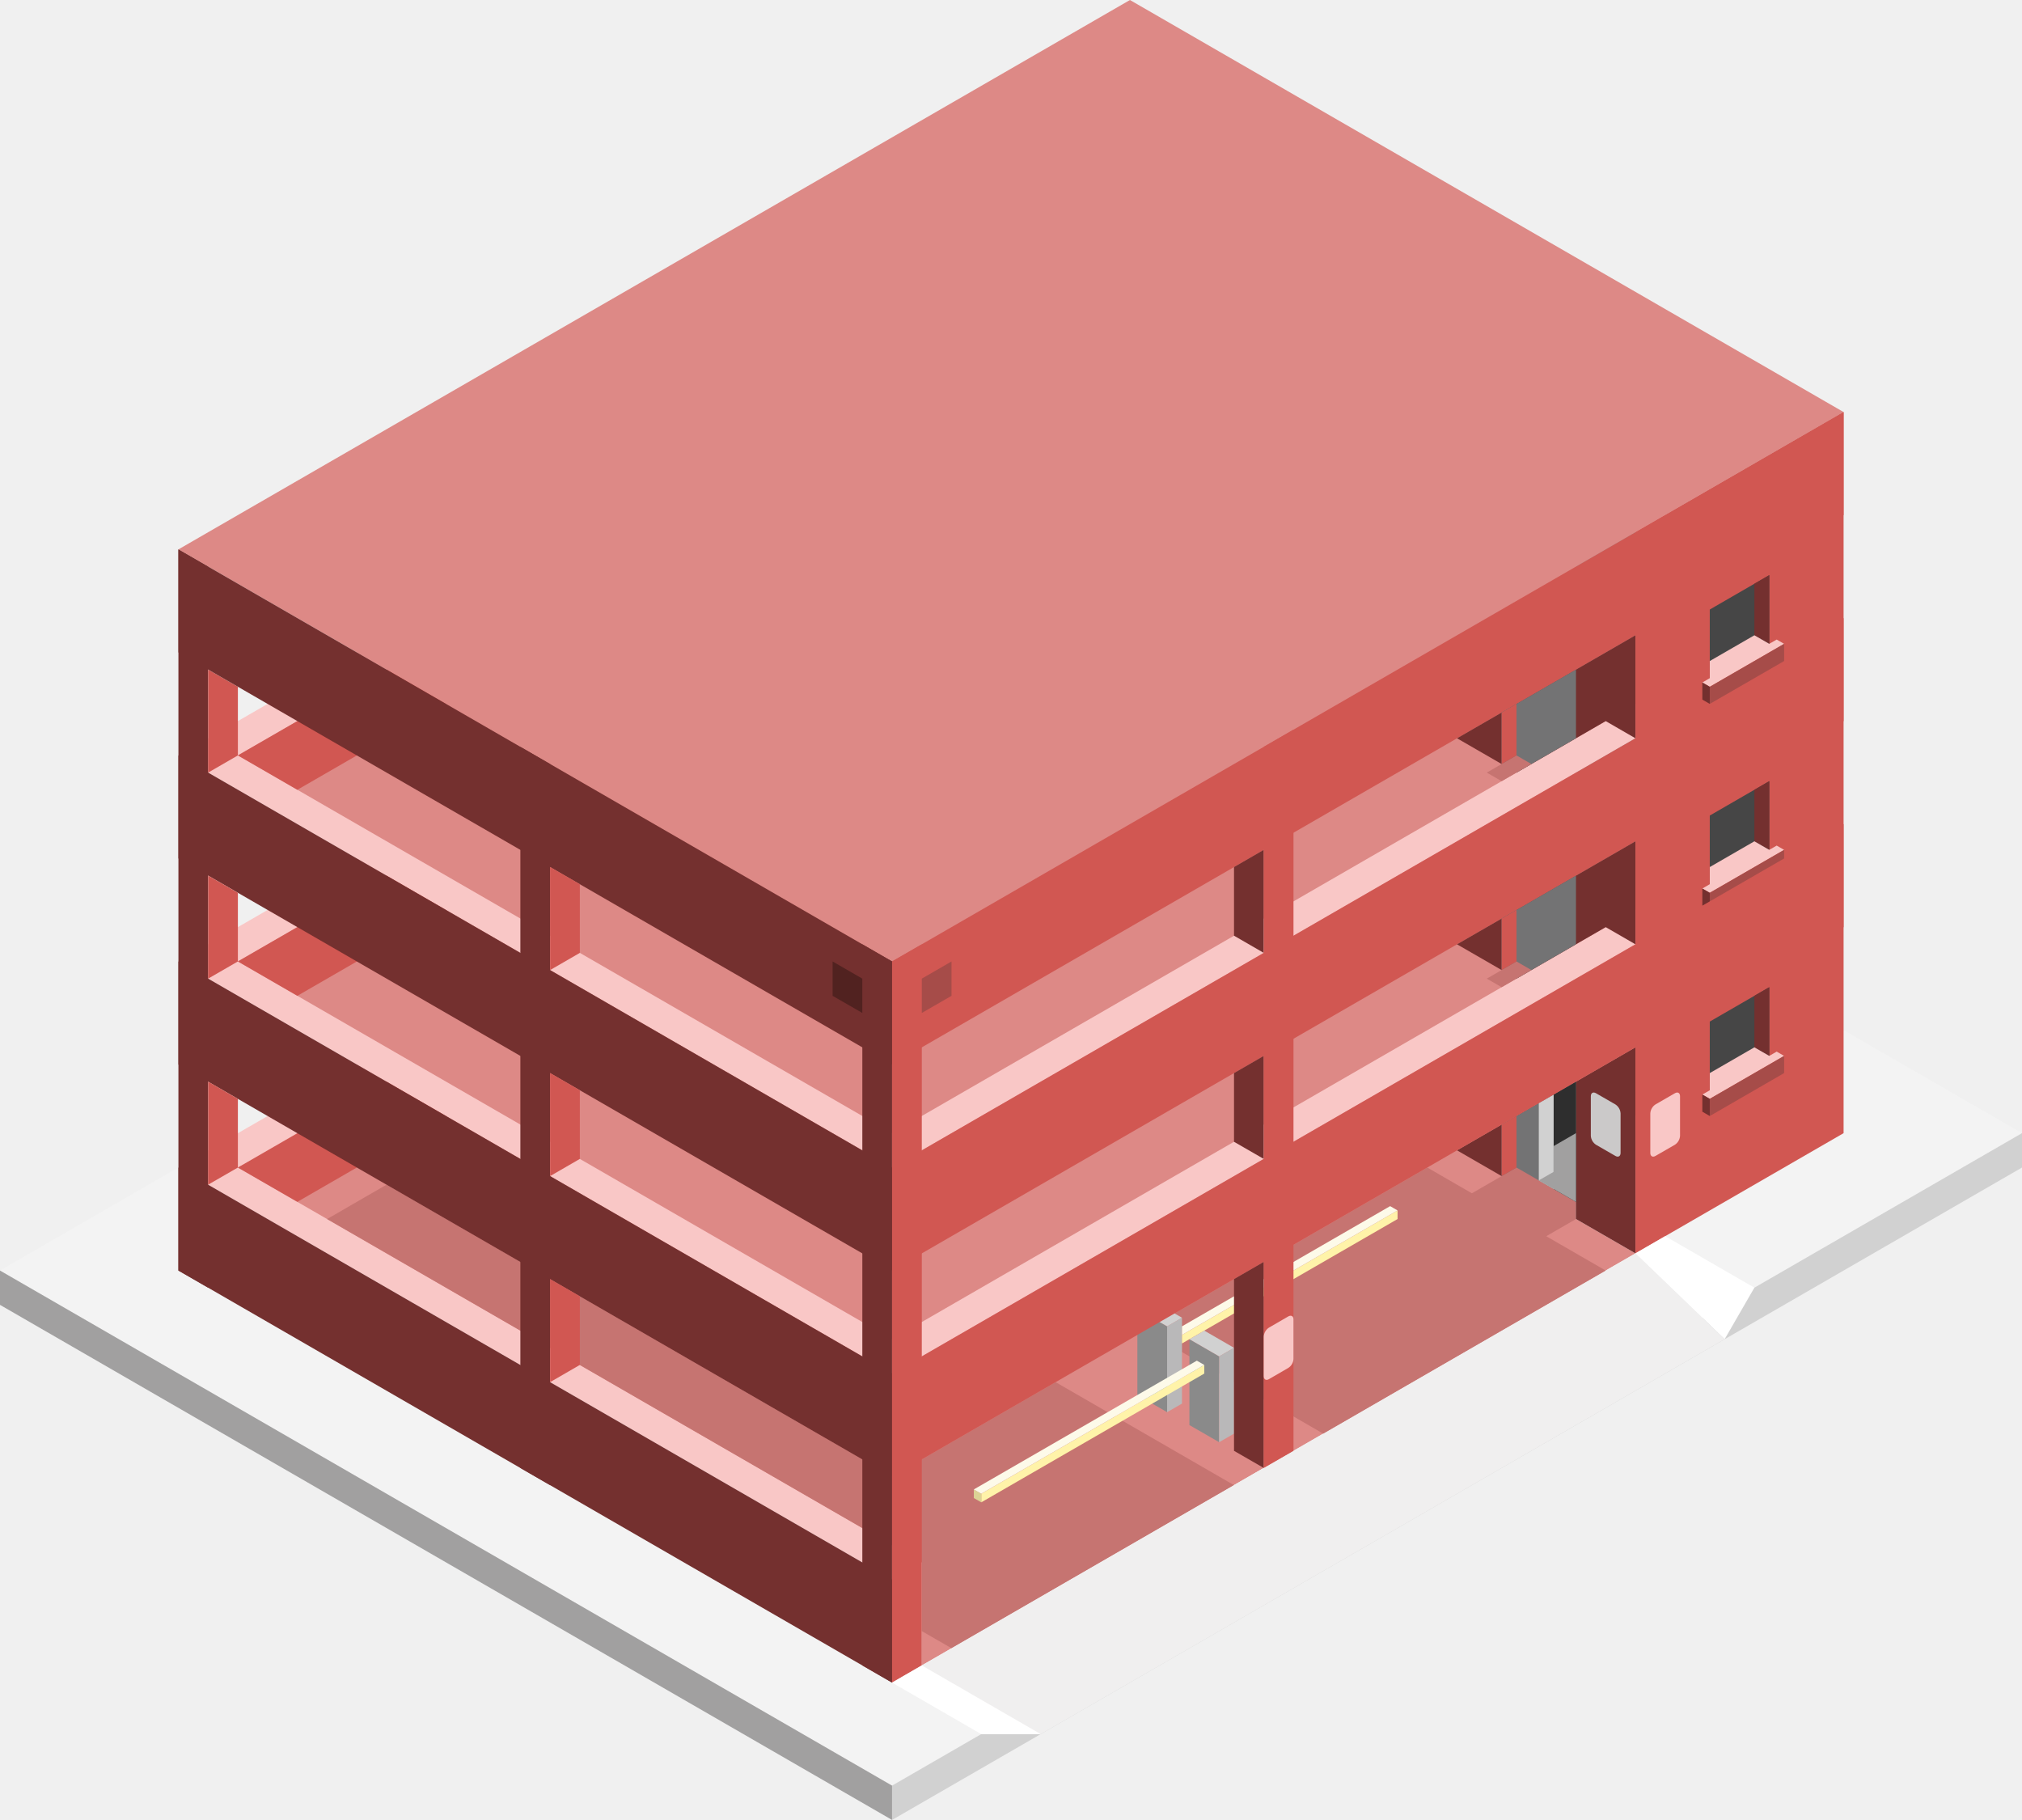
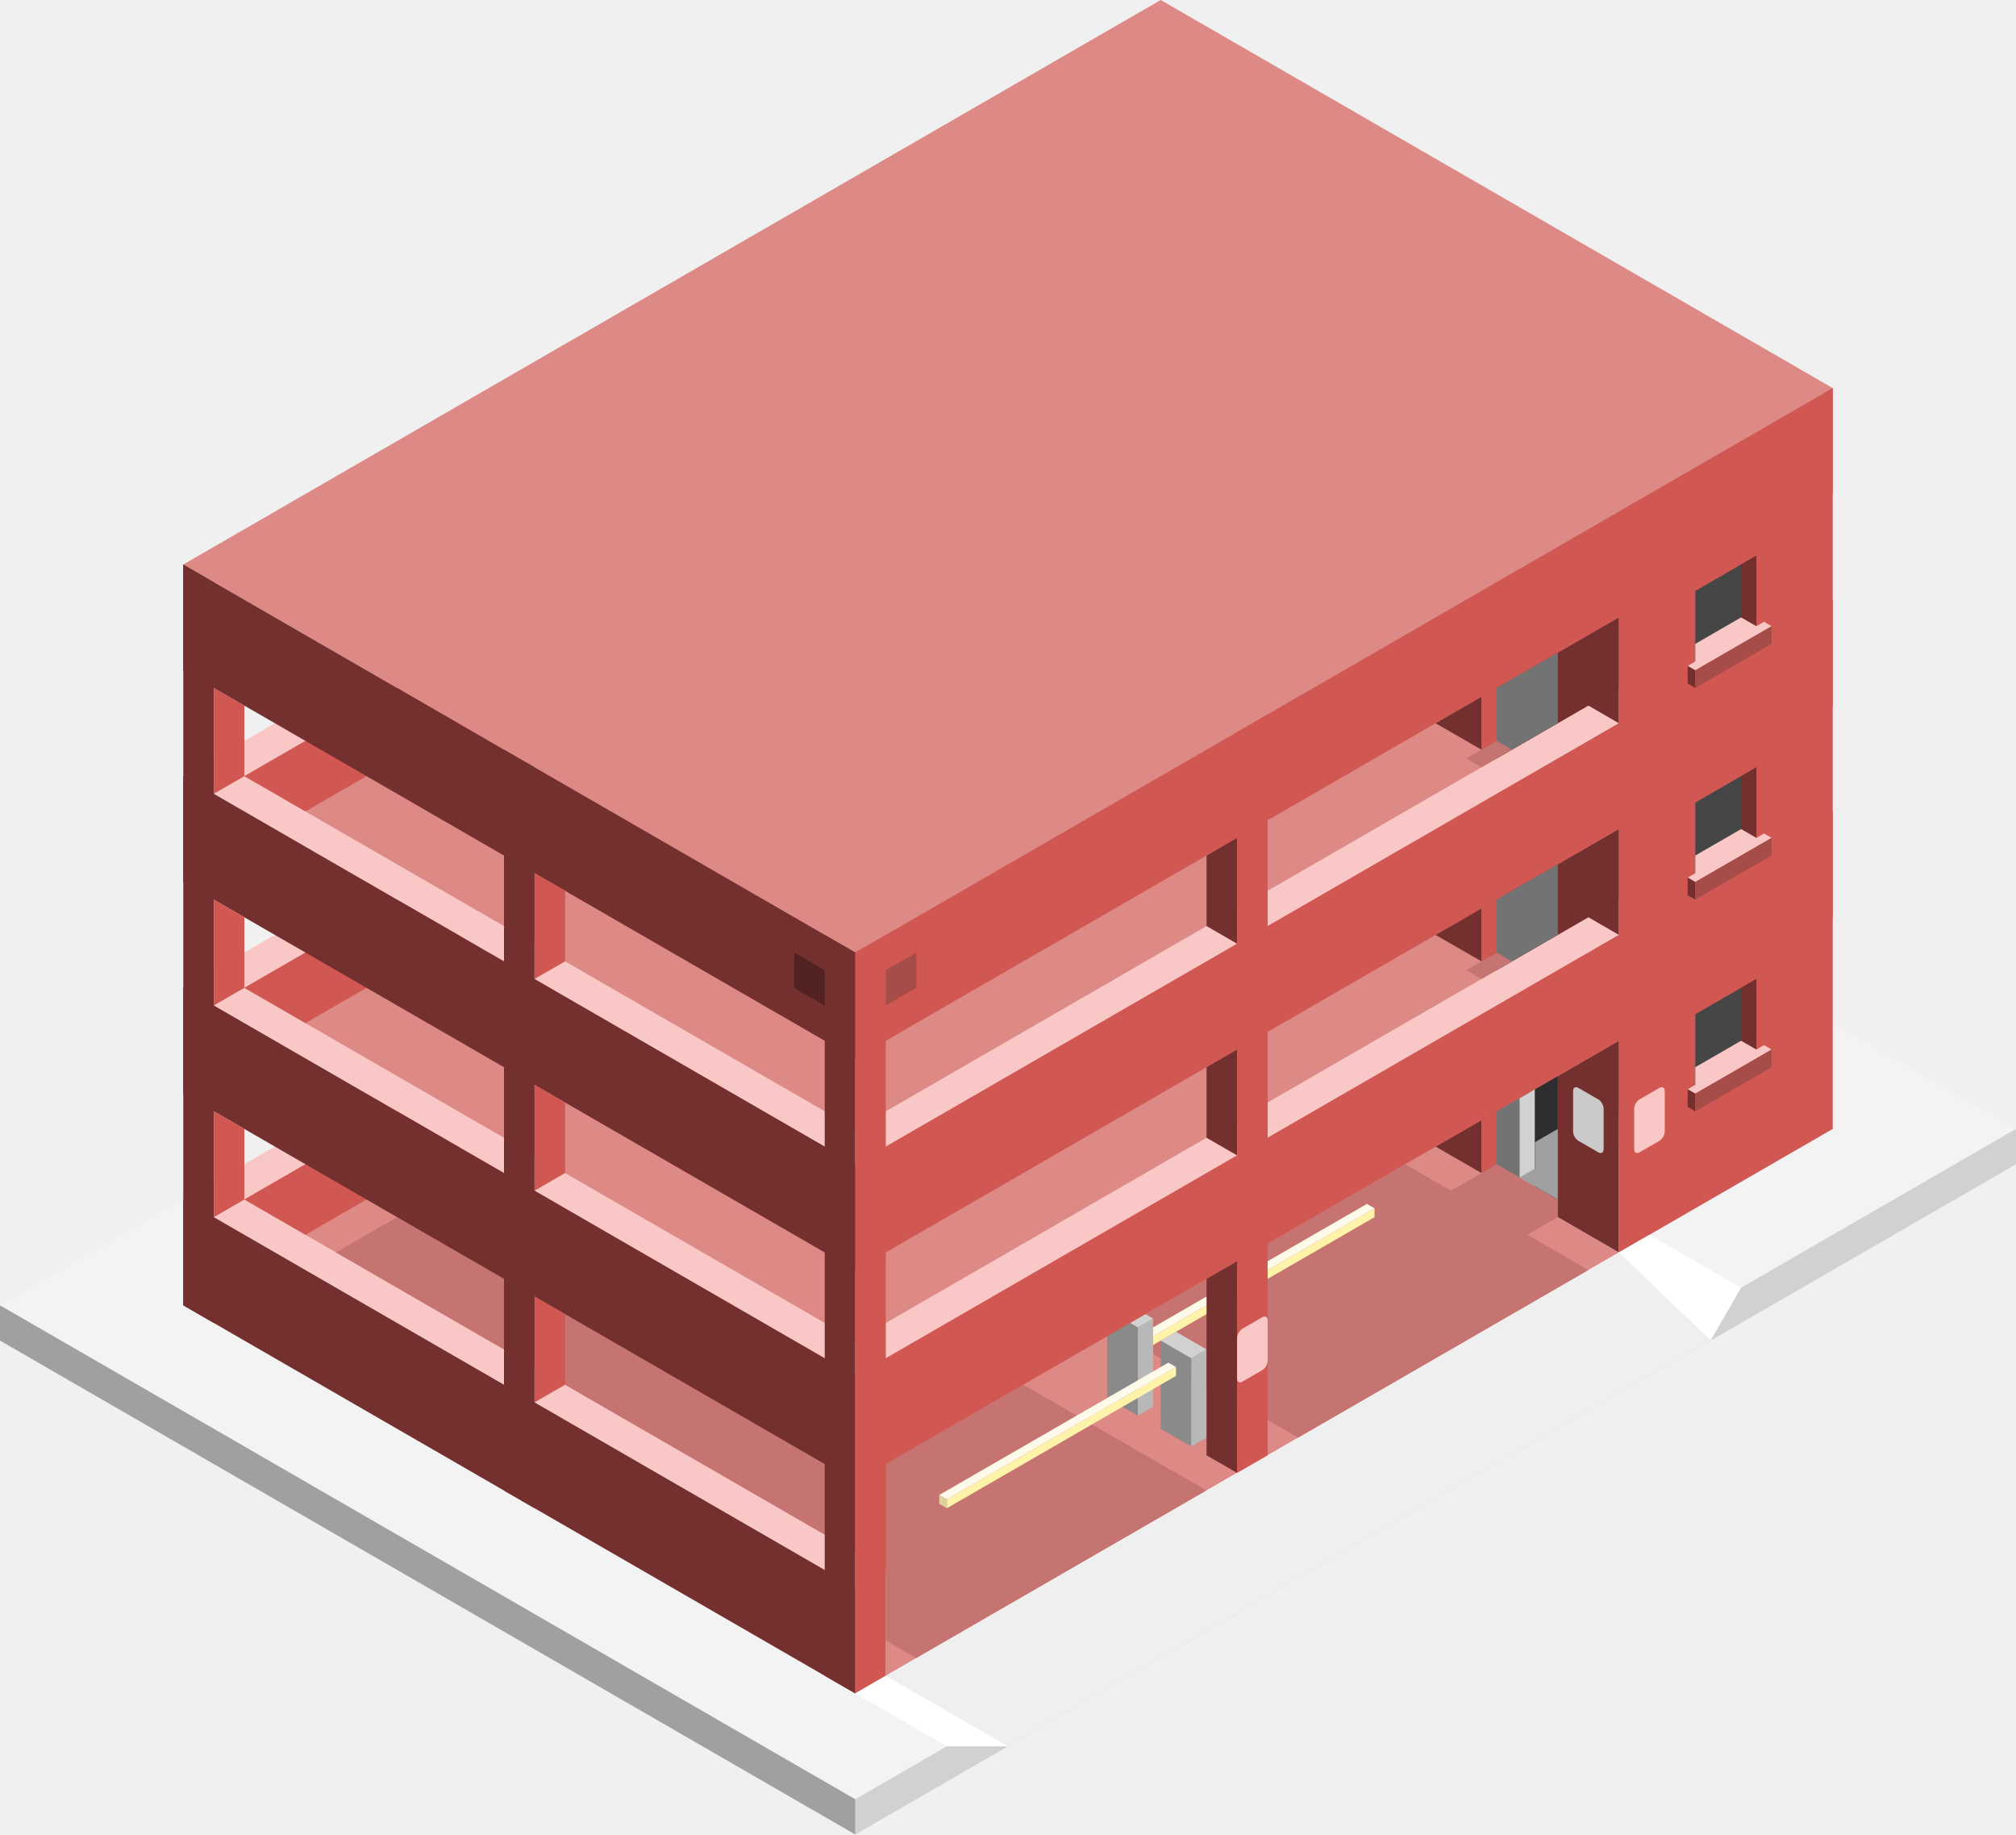
- <svg xmlns="http://www.w3.org/2000/svg" id="Layer_1" data-name="Layer 1" viewBox="0 0 340 305.99">
+ <svg xmlns="http://www.w3.org/2000/svg" id="Layer_1" data-name="Layer 1" viewBox="0 0 330 300.22">
  <defs>
    <style>
      .cls-1 {
        fill: #f3f3f3;
      }

      .cls-2 {
        fill: #d1d1d1;
      }

      .cls-3 {
        fill: #a1a0a0;
      }

      .top-light {
        fill: #f9c7c6;
      }

      .top-prim {
        fill: #dd8986;
      }

      .exterior-R-prim {
        fill: #d15752;
      }

      .top-dark {
        fill: #c67471;
      }

      .exterior-L-prim {
        fill: #74302f;
      }

      .cls-4 {
        fill: #464646;
      }

      .cls-5 {
        fill: #737374;
      }

      .cls-6 {
        fill: #fff;
      }

      .cls-7 {
        fill: #f0efef;
      }

      .cls-8 {
        fill: #2e2e2e;
      }

      .exterior-R-dark {
        fill: #a64c49;
      }

      .exterior-L-dark {
        fill: #512220;
      }

      .cls-9 {
        fill: #cbc9c9;
      }

      .cls-10 {
        fill: #8a8a8a;
      }

      .cls-11 {
        fill: #b9b8b9;
      }

      .cls-12 {
        fill: #fff3a9;
      }

      .cls-13 {
        fill: #dcd395;
      }

      .cls-14 {
        fill: #fdfae9;
      }
    </style>
  </defs>
  <g>
-     <path id="Path" class="cls-1" d="M150,300.22l190-109.7-150-86.6L0,213.62Z" />
-     <path id="Path-2" data-name="Path" class="cls-2" d="M150,305.99v-5.77l190-109.7v5.78Z" />
-     <path id="Path-3" data-name="Path" class="cls-3" d="M0,219.39v-5.77l150,86.6v5.77Z" />
-     <path id="Path-4" data-name="Path" class="top-light" d="M30,196.3l160-92.38L310,173.2,150,265.58Z" />
-     <path id="Path-5" data-name="Path" class="top-prim" d="M40,196.3l110,63.5,150-86.6L200,115.47Z" />
-     <path id="Path-6" data-name="Path" class="exterior-R-prim" d="M40,196.3l150-86.61v11.55L50,202.07Z" />
-     <path id="Path-7" data-name="Path" class="cls-3" d="M305,176.09l-5-2.89V161.65l5-2.88Z" />
-     <path id="Path-8" data-name="Path" class="top-light" d="M30,161.65,190,69.28l120,69.28L150,230.94Z" />
-     <path id="Path-9" data-name="Path" class="top-prim" d="M40,161.65l110,63.51,150-86.6L190,75.05Z" />
-     <path id="Path-10" data-name="Path" class="cls-3" d="M300,138.56l-10,5.77L200,92.37V80.83Z" />
-     <path id="Path-11" data-name="Path" class="exterior-R-prim" d="M40,161.65l150-86.6V86.6L50,167.43Z" />
-     <path id="Path-12" data-name="Path" class="top-light" d="M30,127.01,190,34.64l120,69.28L150,196.3Z" />
-     <path id="Path-13" data-name="Path" class="top-prim" d="M155,280.01l120-69.28-32.5-18.76L155,242.48Z" />
-     <path id="Path-14" data-name="Path" class="top-dark" d="M155,262.69v11.55l5,2.88,47.5-27.42-30-17.32L150,248.26,65,199.18l-10,5.78Z" />
-     <path id="Path-15" data-name="Path" class="exterior-R-prim" d="M150,213.62l160-92.38V103.92L150,196.3Z" />
-     <path id="Path-16" data-name="Path" class="exterior-L-prim" d="M30,127.01,150,196.3v17.32L30,144.33Z" />
-     <path id="Path-17" data-name="Path" class="exterior-L-prim" d="M30,161.65l120,69.29v17.32L30,178.98Z" />
-     <path id="Path-18" data-name="Path" class="exterior-L-prim" d="M30,196.3l120,69.28V282.9L30,213.62Z" />
-     <path id="Path-19" data-name="Path" class="exterior-L-prim" d="M35,216.5V95.26l-5-2.89V213.62Z" />
-     <path id="Path-20" data-name="Path" class="exterior-R-prim" d="M40,127.01V115.47l-5-2.89V129.9Z" />
-     <path id="Path-21" data-name="Path" class="cls-3" d="M300,103.92V92.37l5-2.88v17.32Z" />
-     <path id="Path-22" data-name="Path" class="exterior-R-prim" d="M35,164.54l5-2.89V150.11l-5-2.89Z" />
-     <path id="Path-23" data-name="Path" class="exterior-R-prim" d="M35,199.18l5-2.88V184.75l-5-2.89Z" />
-     <path id="Path-24" data-name="Path" class="cls-3" d="M305,141.45l-5-2.89V127.01l5-2.88Z" />
-     <path id="Path-25" data-name="Path" class="top-prim" d="M40,127.01l110,63.51,150-86.6L190,40.41Z" />
-     <path id="Path-26" data-name="Path" class="cls-3" d="M300,103.92l-10,5.77L200,57.73V46.18Z" />
-     <path id="Path-27" data-name="Path" class="exterior-R-prim" d="M40,127.01l150-86.6V51.96L50,132.79Z" />
-     <path id="anchor_30_161.65_280" data-name="| anchor_30_161.65_280 |  " class="top-prim" d="M30,92.37,190,0,310,69.28,150,161.65Z" />
-     <path id="Path-28" data-name="Path" class="exterior-R-prim" d="M150,178.98,310,86.6V69.28L150,161.65Z" />
-     <path id="Path-29" data-name="Path" class="exterior-L-prim" d="M30,92.37l120,69.28v17.33L30,109.69Z" />
-     <path id="Path-30" data-name="Path" class="exterior-L-prim" d="M275,124.13l-5-2.89-15,8.66-10-5.77,30-17.32Z" />
-     <path id="Path-31" data-name="Path" class="exterior-L-prim" d="M275,158.77l-5-2.89-15,8.66-10-5.77,30-17.32Z" />
-     <path id="Path-32" data-name="Path" class="exterior-L-prim" d="M275,210.73l-30-17.32,30-17.32Z" />
-     <path id="Path-33" data-name="Path" class="exterior-L-prim" d="M150,282.9V161.65l-5-2.88V280.01Z" />
-     <path id="Path-34" data-name="Path" class="exterior-L-prim" d="M92.5,249.7V128.46l-5-2.89V246.81Z" />
-     <path id="Path-35" data-name="Path" class="exterior-L-prim" d="M212.5,160.21l-5-2.89V145.78l5-2.89Z" />
-     <path id="Path-36" data-name="Path" class="exterior-L-prim" d="M212.5,177.53l-5,2.89v11.55l5,2.88Z" />
-     <path id="Path-37" data-name="Path" class="exterior-R-prim" d="M150,282.9V161.65l5-2.88V280.01Z" />
-     <path id="Path-38" data-name="Path" class="exterior-R-prim" d="M310,69.28,275,89.49V210.73l35-20.21Z" />
-     <path id="Path-39" data-name="Path" class="cls-4" d="M287.5,171.76l10-5.78v11.55l-10,5.78Z" />
-     <path id="Path-40" data-name="Path" class="cls-4" d="M287.5,137.12l10-5.78v11.55l-10,5.77Z" />
-     <path id="Path-41" data-name="Path" class="cls-4" d="M287.5,102.48l10-5.78v11.55l-10,5.77Z" />
-     <path id="Path-42" data-name="Path" class="exterior-L-prim" d="M297.5,177.53l-2.5-1.44v-8.66l2.5-1.45Z" />
-     <path id="Path-43" data-name="Path" class="exterior-L-prim" d="M297.5,142.89l-2.5-1.44v-8.66l2.5-1.45Z" />
-     <path id="Path-44" data-name="Path" class="exterior-L-prim" d="M297.5,108.25l-2.5-1.44V98.15l2.5-1.45Z" />
-     <path id="Path-45" data-name="Path" class="top-light" d="M286.25,114.75l1.25-.73v-2.88l7.5-4.33,2.5,1.44,1.25-.72,1.25.72-12.5,7.22Z" />
-     <path id="Path-46" data-name="Path" class="top-light" d="M286.25,149.39l1.25-.73v-2.88l7.5-4.33,2.5,1.44,1.25-.72,1.25.72-12.5,7.22Z" />
-     <path id="Path-47" data-name="Path" class="top-light" d="M286.25,184.03l1.25-.72v-2.89l7.5-4.33,2.5,1.44,1.25-.72,1.25.72-12.5,7.22Z" />
-     <path id="Path-48" data-name="Path" class="cls-5" d="M265,158.77l-10,5.77-2.5-1.44v-8.66l12.5-7.22Z" />
-     <path id="Path-49" data-name="Path" class="cls-5" d="M265,124.13l-10,5.77-2.5-1.44V119.8l12.5-7.22Z" />
-     <path id="Path-50" data-name="Path" class="cls-5" d="M265,204.96l-12.5-7.22v-8.66l12.5-7.22Z" />
-     <path id="Path-51" data-name="Path" class="top-dark" d="M250,164.54l5-2.89,2.5,1.45-5,2.88Z" />
-     <path id="Path-52" data-name="Path" class="top-dark" d="M250,129.9l5-2.89,2.5,1.45-5,2.88Z" />
-     <path id="Path-53" data-name="Path" class="top-dark" d="M245,202.07l10-5.77,10,5.77v2.89l-7.5,4.33Z" />
-     <path id="Path-54" data-name="Path" class="exterior-R-prim" d="M252.5,154.44l2.5-1.45v8.66l-2.5,1.45Z" />
-     <path id="Path-55" data-name="Path" class="exterior-R-prim" d="M252.5,119.8l2.5-1.45v8.66l-2.5,1.45Z" />
-     <path id="Path-56" data-name="Path" class="exterior-R-prim" d="M252.5,189.08l2.5-1.44v8.66l-2.5,1.44Z" />
-     <path id="Path-57" data-name="Path" class="exterior-R-prim" d="M97.5,160.21V148.66l-5-2.88V163.1Z" />
-     <path id="Path-58" data-name="Path" class="exterior-R-prim" d="M92.5,197.74l5-2.89V183.31l-5-2.89Z" />
-     <path id="Path-59" data-name="Path" class="exterior-R-prim" d="M92.5,232.38l5-2.89V217.95l-5-2.89Z" />
-     <path id="Path-60" data-name="Path" class="cls-6" d="M275,210.73l5-2.89,15,8.66-5,8.66Z" />
-     <path id="Path-61" data-name="Path" class="cls-7" d="M212.5,246.81l15,14.44L175,291.56H165l-10-11.55Z" />
-     <path id="Path-62" data-name="Path" class="cls-7" d="M275,210.73l15,14.43-62.5,36.09-5-2.89-15-8.66Z" />
-     <path id="Path-63" data-name="Path" class="cls-2" d="M258.75,198.46l2.5,1.44V184.03l-2.5,1.44Z" />
-     <path id="Path-64" data-name="Path" class="cls-8" d="M265,181.86l-3.75,2.17V199.9l3.75,2.17Z" />
-     <path id="Path-65" data-name="Path" class="cls-3" d="M258.75,198.46l2.5-1.44v-4.33l3.75-2.17v11.55Z" />
-     <path id="Path-66" data-name="Path" class="top-dark" d="M222.5,241.04,270,213.62,240,196.3l-22.5,12.99-25,14.43Z" />
-     <path id="Path-67" data-name="Path" class="exterior-R-dark" d="M155,164.54l5-2.89v5.78l-5,2.88Z" />
-     <path id="Path-68" data-name="Path" class="exterior-L-dark" d="M145,164.54l-5-2.89v5.78l5,2.88Z" />
-     <path id="Path-69" data-name="Path" class="exterior-L-prim" d="M286.25,114.75v2.88l1.25.72v-2.88Z" />
-     <path id="Path-70" data-name="Path" class="exterior-L-prim" d="M286.25,149.39v2.88l1.25.72v-2.88Z" />
-     <path id="Path-71" data-name="Path" class="exterior-L-prim" d="M286.25,184.03v2.88l1.25.73v-2.89Z" />
-     <path id="Path-72" data-name="Path" class="exterior-R-dark" d="M300,108.25v2.89l-12.5,7.21v-2.88Z" />
-     <path id="Path-73" data-name="Path" class="exterior-R-dark" d="M300,142.89v2.89l-12.5,7.21v-2.88Z" />
-     <path id="Path-74" data-name="Path" class="exterior-R-dark" d="M300,177.53v2.89l-12.5,7.22v-2.89Z" />
-     <path id="Path-75" data-name="Path" class="top-light" d="M278.37,185.69l3.26-1.88c.48-.28.87-.06.87.5v6.66a1.923,1.923,0,0,1-.87,1.5l-3.26,1.88c-.48.28-.87.05-.87-.5v-6.66A1.923,1.923,0,0,1,278.37,185.69Z" />
-     <path id="Path-76" data-name="Path" class="cls-9" d="M271.63,185.69l-3.26-1.88c-.48-.28-.87-.06-.87.5v6.66a1.923,1.923,0,0,0,.87,1.5l3.26,1.88c.48.28.87.05.87-.5v-6.66A1.923,1.923,0,0,0,271.63,185.69Z" />
-     <path id="Path-77" data-name="Path" class="cls-10" d="M205,242.48l-5-2.88V225.16l5,2.89Z" />
-     <path id="Path-78" data-name="Path" class="cls-10" d="M196.25,237.43l-5-2.88V220.11l5,2.89Z" />
-     <path id="Path-79" data-name="Path" class="cls-11" d="M207.5,241.04V226.61l-2.5,1.44v14.43Z" />
-     <path id="Path-80" data-name="Path" class="cls-11" d="M198.75,235.99V221.55l-2.5,1.45v14.43Z" />
-     <path id="Path-81" data-name="Path" class="cls-2" d="M200,225.16l2.5-1.44,5,2.89-2.5,1.44Z" />
-     <path id="Path-82" data-name="Path" class="cls-2" d="M191.25,220.11l2.5-1.44,5,2.88-2.5,1.45Z" />
-     <path id="Path-83" data-name="Path" class="exterior-R-prim" d="M150,248.26l160-92.38V138.56L150,230.94Z" />
-     <path id="Path-84" data-name="Path" class="cls-12" d="M202.5,230.94,165,252.59v-1.45l37.5-21.65Z" />
-     <path id="Path-85" data-name="Path" class="cls-12" d="M235,204.96l-36.25,20.92v-1.44L235,203.51Z" />
-     <path id="Path-86" data-name="Path" class="cls-13" d="M163.75,250.42l1.25.72v1.45l-1.25-.72Z" />
-     <path id="Path-87" data-name="Path" class="cls-14" d="M201.25,228.77l1.25.72L165,251.14l-1.25-.72Z" />
-     <path id="Path-88" data-name="Path" class="cls-14" d="M233.75,202.79l1.25.72-36.25,20.93V223Z" />
-     <path id="Path-89" data-name="Path" class="exterior-L-prim" d="M212.5,212.17l-5,2.89v28.87l5,2.88Z" />
-     <path id="Path-90" data-name="Path" class="exterior-R-prim" d="M212.5,246.81V125.57l5-2.89V243.93Z" />
-     <path id="Path-91" data-name="Path" class="top-light" d="M213.37,223.22l3.26-1.89c.48-.27.87-.05.87.5v6.66a1.893,1.893,0,0,1-.87,1.5l-3.26,1.89c-.48.28-.87.05-.87-.5v-6.66A1.923,1.923,0,0,1,213.37,223.22Z" />
-     <path id="Path-92" data-name="Path" class="cls-6" d="M165,291.56h10l-20-11.55-5,2.89Z" />
+     <path id="Path" class="cls-1" d="M140,294.45l190-109.7L190,103.92,0,213.62Z" />
+     <path id="Path-2" data-name="Path" class="cls-2" d="M140,300.22v-5.77l190-109.7v5.78Z" />
+     <path id="Path-3" data-name="Path" class="cls-3" d="M0,219.39v-5.77l140,80.83v5.77Z" />
+     <path id="Path-4" data-name="Path" class="top-light" d="M30,196.3l160-92.38,110,63.51L140,259.81Z" />
+     <path id="Path-5" data-name="Path" class="top-prim" d="M40,196.3l100,57.73,150-86.6L190,109.7Z" />
+     <path id="Path-6" data-name="Path" class="exterior-R-prim" d="M40,196.3l150-86.6v11.54L50,202.07Z" />
+     <path id="Path-7" data-name="Path" class="cls-3" d="M295,170.32l-5-2.89V155.88l5-2.88Z" />
+     <path id="Path-8" data-name="Path" class="top-light" d="M30,161.66,190,69.28l110,63.51L140,225.17Z" />
+     <path id="Path-9" data-name="Path" class="top-prim" d="M40,161.66l100,57.73,150-86.6L190,75.06Z" />
+     <path id="Path-10" data-name="Path" class="cls-3" d="M290,132.79l-10,5.77L190,86.6V75.06Z" />
+     <path id="Path-11" data-name="Path" class="exterior-R-prim" d="M40,161.66l150-86.6V86.6L50,167.43Z" />
+     <path id="Path-12" data-name="Path" class="top-light" d="M30,127.02,190,34.64,300,98.15,140,190.53Z" />
+     <path id="Path-13" data-name="Path" class="top-prim" d="M145,274.24l120-69.28L232.5,186.2,145,236.71Z" />
+     <path id="Path-14" data-name="Path" class="top-dark" d="M145,256.92v11.55l5,2.88,47.5-27.42-30-17.32L140,242.49l-75-43.3-10,5.77Z" />
+     <path id="Path-15" data-name="Path" class="exterior-R-prim" d="M140,207.85l160-92.38V98.15L140,190.53Z" />
+     <path id="Path-16" data-name="Path" class="exterior-L-prim" d="M30,127.02l110,63.51v17.32L30,144.34Z" />
+     <path id="Path-17" data-name="Path" class="exterior-L-prim" d="M30,161.66l110,63.51v17.32L30,178.98Z" />
+     <path id="Path-18" data-name="Path" class="exterior-L-prim" d="M30,196.3l110,63.51v17.32L30,213.62Z" />
+     <path id="Path-19" data-name="Path" class="exterior-L-prim" d="M35,216.51V95.26l-5-2.88V213.62Z" />
+     <path id="Path-20" data-name="Path" class="exterior-R-prim" d="M40,127.02V115.47l-5-2.89V129.9Z" />
+     <path id="Path-21" data-name="Path" class="cls-3" d="M290,98.15V86.6l5-2.88v17.32Z" />
+     <path id="Path-22" data-name="Path" class="exterior-R-prim" d="M35,164.54l5-2.88V150.11l-5-2.89Z" />
+     <path id="Path-23" data-name="Path" class="exterior-R-prim" d="M35,199.19l5-2.89V184.75l-5-2.88Z" />
+     <path id="Path-24" data-name="Path" class="cls-3" d="M295,135.68l-5-2.89V121.24l5-2.88Z" />
+     <path id="Path-25" data-name="Path" class="top-prim" d="M40,127.02l100,57.73,150-86.6L190,40.41Z" />
+     <path id="Path-26" data-name="Path" class="cls-3" d="M290,98.15l-10,5.77L190,51.96V40.41Z" />
+     <path id="Path-27" data-name="Path" class="exterior-R-prim" d="M40,127.02,190,40.41V51.96L50,132.79Z" />
+     <path id="anchor_30_155.88_270" class="top-prim" d="M30,92.38,190,0,300,63.51,140,155.88Z" />
+     <path id="Path-28" data-name="Path" class="exterior-R-prim" d="M140,173.21,300,80.83V63.51L140,155.88Z" />
+     <path id="Path-29" data-name="Path" class="exterior-L-prim" d="M30,92.38l110,63.5v17.33L30,109.7Z" />
+     <path id="Path-30" data-name="Path" class="exterior-L-prim" d="M265,118.36l-5-2.89-15,8.66-10-5.77,30-17.32Z" />
+     <path id="Path-31" data-name="Path" class="exterior-L-prim" d="M265,153l-5-2.89-15,8.66L235,153l30-17.32Z" />
+     <path id="Path-32" data-name="Path" class="exterior-L-prim" d="M265,204.96l-30-17.32,30-17.32Z" />
+     <path id="Path-33" data-name="Path" class="exterior-L-prim" d="M140,277.13V155.88L135,153V274.24Z" />
+     <path id="Path-34" data-name="Path" class="exterior-L-prim" d="M87.5,246.82V125.57l-5-2.88V243.93Z" />
+     <path id="Path-35" data-name="Path" class="exterior-L-prim" d="M202.5,154.44l-5-2.89V140.01l5-2.89Z" />
+     <path id="Path-36" data-name="Path" class="exterior-L-prim" d="M202.5,171.76l-5,2.89V186.2l5,2.88Z" />
+     <path id="Path-37" data-name="Path" class="exterior-R-prim" d="M140,277.13V155.88l5-2.88V274.24Z" />
+     <path id="Path-38" data-name="Path" class="exterior-R-prim" d="M300,63.51,265,83.72V204.96l35-20.21Z" />
+     <path id="Path-39" data-name="Path" class="cls-4" d="M277.5,165.99l10-5.78v11.55l-10,5.78Z" />
+     <path id="Path-40" data-name="Path" class="cls-4" d="M277.5,131.35l10-5.78v11.55l-10,5.77Z" />
+     <path id="Path-41" data-name="Path" class="cls-4" d="M277.5,96.71l10-5.78v11.55l-10,5.77Z" />
+     <path id="Path-42" data-name="Path" class="exterior-L-prim" d="M287.5,171.76l-2.5-1.44v-8.66l2.5-1.45Z" />
+     <path id="Path-43" data-name="Path" class="exterior-L-prim" d="M287.5,137.12l-2.5-1.44v-8.66l2.5-1.45Z" />
+     <path id="Path-44" data-name="Path" class="exterior-L-prim" d="M287.5,102.48l-2.5-1.44V92.38l2.5-1.45Z" />
+     <path id="Path-45" data-name="Path" class="top-light" d="M276.25,108.98l1.25-.73v-2.88l7.5-4.33,2.5,1.44,1.25-.72,1.25.72-12.5,7.22Z" />
+     <path id="Path-46" data-name="Path" class="top-light" d="M276.25,143.62l1.25-.73v-2.88l7.5-4.33,2.5,1.44,1.25-.72,1.25.72-12.5,7.22Z" />
+     <path id="Path-47" data-name="Path" class="top-light" d="M276.25,178.26l1.25-.72v-2.89l7.5-4.33,2.5,1.44,1.25-.72,1.25.72-12.5,7.22Z" />
+     <path id="Path-48" data-name="Path" class="cls-5" d="M255,153l-10,5.77-2.5-1.44v-8.66l12.5-7.22Z" />
+     <path id="Path-49" data-name="Path" class="cls-5" d="M255,118.36l-10,5.77-2.5-1.44v-8.66l12.5-7.22Z" />
+     <path id="Path-50" data-name="Path" class="cls-5" d="M255,199.19l-12.5-7.22v-8.66l12.5-7.22Z" />
+     <path id="Path-51" data-name="Path" class="top-dark" d="M240,158.77l5-2.89,2.5,1.45-5,2.88Z" />
+     <path id="Path-52" data-name="Path" class="top-dark" d="M240,124.13l5-2.89,2.5,1.45-5,2.88Z" />
+     <path id="Path-53" data-name="Path" class="top-dark" d="M235,196.3l10-5.77,10,5.77v2.89l-7.5,4.33Z" />
+     <path id="Path-54" data-name="Path" class="exterior-R-prim" d="M242.5,148.67l2.5-1.45v8.66l-2.5,1.45Z" />
+     <path id="Path-55" data-name="Path" class="exterior-R-prim" d="M242.5,114.03l2.5-1.45v8.66l-2.5,1.45Z" />
+     <path id="Path-56" data-name="Path" class="exterior-R-prim" d="M242.5,183.31l2.5-1.44v8.66l-2.5,1.44Z" />
+     <path id="Path-57" data-name="Path" class="exterior-R-prim" d="M92.5,157.33V145.78l-5-2.89v17.32Z" />
+     <path id="Path-58" data-name="Path" class="exterior-R-prim" d="M87.5,194.86l5-2.89V180.42l-5-2.88Z" />
+     <path id="Path-59" data-name="Path" class="exterior-R-prim" d="M87.5,229.5l5-2.89V215.06l-5-2.88Z" />
+     <path id="Path-60" data-name="Path" class="cls-6" d="M265,204.96l5-2.89,15,8.66-5,8.66Z" />
+     <path id="Path-61" data-name="Path" class="cls-7" d="M202.5,241.04l15,14.44L165,285.79H155l-10-11.55Z" />
+     <path id="Path-62" data-name="Path" class="cls-7" d="M265,204.96l15,14.43-62.5,36.09-5-2.89-15-8.66Z" />
+     <path id="Path-63" data-name="Path" class="cls-2" d="M248.75,192.69l2.5,1.44V178.26l-2.5,1.44Z" />
+     <path id="Path-64" data-name="Path" class="cls-8" d="M255,176.09l-3.75,2.17v15.87L255,196.3Z" />
+     <path id="Path-65" data-name="Path" class="cls-3" d="M248.75,192.69l2.5-1.44v-4.33l3.75-2.17V196.3Z" />
+     <path id="Path-66" data-name="Path" class="top-dark" d="M212.5,235.27,260,207.85l-30-17.32-22.5,12.99-25,14.43Z" />
+     <path id="Path-67" data-name="Path" class="exterior-R-dark" d="M145,158.77l5-2.89v5.78l-5,2.88Z" />
+     <path id="Path-68" data-name="Path" class="exterior-L-dark" d="M135,158.77l-5-2.89v5.78l5,2.88Z" />
+     <path id="Path-69" data-name="Path" class="exterior-L-prim" d="M276.25,108.98v2.88l1.25.72V109.7Z" />
+     <path id="Path-70" data-name="Path" class="exterior-L-prim" d="M276.25,178.26v2.88l1.25.73v-2.89Z" />
+     <path id="Path-71" data-name="Path" class="exterior-R-dark" d="M290,102.48v2.89l-12.5,7.21V109.7Z" />
+     <path id="Path-72" data-name="Path" class="exterior-R-dark" d="M290,171.76v2.89l-12.5,7.22v-2.89Z" />
+     <path id="Path-73" data-name="Path" class="top-light" d="M268.37,179.92l3.26-1.88c.48-.28.87-.06.87.5v6.66a1.923,1.923,0,0,1-.87,1.5l-3.26,1.88c-.48.28-.87.05-.87-.5v-6.66A1.923,1.923,0,0,1,268.37,179.92Z" />
+     <path id="Path-74" data-name="Path" class="cls-9" d="M261.63,179.92l-3.26-1.88c-.48-.28-.87-.06-.87.5v6.66a1.923,1.923,0,0,0,.87,1.5l3.26,1.88c.48.28.87.05.87-.5v-6.66A1.923,1.923,0,0,0,261.63,179.92Z" />
+     <path id="Path-75" data-name="Path" class="cls-10" d="M195,236.71l-5-2.88V219.39l5,2.89Z" />
+     <path id="Path-76" data-name="Path" class="cls-10" d="M186.25,231.66l-5-2.88V214.34l5,2.89Z" />
+     <path id="Path-77" data-name="Path" class="cls-11" d="M197.5,235.27V220.84l-2.5,1.44v14.43Z" />
+     <path id="Path-78" data-name="Path" class="cls-11" d="M188.75,230.22V215.78l-2.5,1.45v14.43Z" />
+     <path id="Path-79" data-name="Path" class="cls-2" d="M190,219.39l2.5-1.44,5,2.89-2.5,1.44Z" />
+     <path id="Path-80" data-name="Path" class="cls-2" d="M181.25,214.34l2.5-1.44,5,2.88-2.5,1.45Z" />
+     <path id="Path-81" data-name="Path" class="exterior-R-prim" d="M140,242.49l160-92.38V132.79L140,225.17Z" />
+     <path id="Path-82" data-name="Path" class="cls-12" d="M192.5,225.17,155,246.82v-1.45l37.5-21.65Z" />
+     <path id="Path-83" data-name="Path" class="cls-12" d="M225,199.19l-36.25,20.92v-1.44L225,197.74Z" />
+     <path id="Path-84" data-name="Path" class="cls-13" d="M153.75,244.65l1.25.72v1.45l-1.25-.72Z" />
+     <path id="Path-85" data-name="Path" class="cls-14" d="M191.25,223l1.25.72L155,245.37l-1.25-.72Z" />
+     <path id="Path-86" data-name="Path" class="cls-14" d="M223.75,197.02l1.25.72-36.25,20.93v-1.44Z" />
+     <path id="Path-87" data-name="Path" class="exterior-L-prim" d="M202.5,206.4l-5,2.89v28.87l5,2.88Z" />
+     <path id="Path-88" data-name="Path" class="exterior-R-prim" d="M202.5,241.04V119.8l5-2.89V238.16Z" />
+     <path id="Path-89" data-name="Path" class="top-light" d="M203.37,217.45l3.26-1.89c.48-.27.87-.05.87.5v6.66a1.893,1.893,0,0,1-.87,1.5l-3.26,1.89c-.48.28-.87.05-.87-.5v-6.66A1.923,1.923,0,0,1,203.37,217.45Z" />
+     <path id="Path-90" data-name="Path" class="cls-6" d="M155,285.79h10l-20-11.55-5,2.89Z" />
+     <path id="Path-91" data-name="Path" class="exterior-L-prim" d="M276.25,143.62v2.88l1.25.72v-2.88Z" />
+     <path id="Path-92" data-name="Path" class="exterior-R-dark" d="M290,137.12v2.89l-12.5,7.21v-2.88Z" />
  </g>
</svg>
